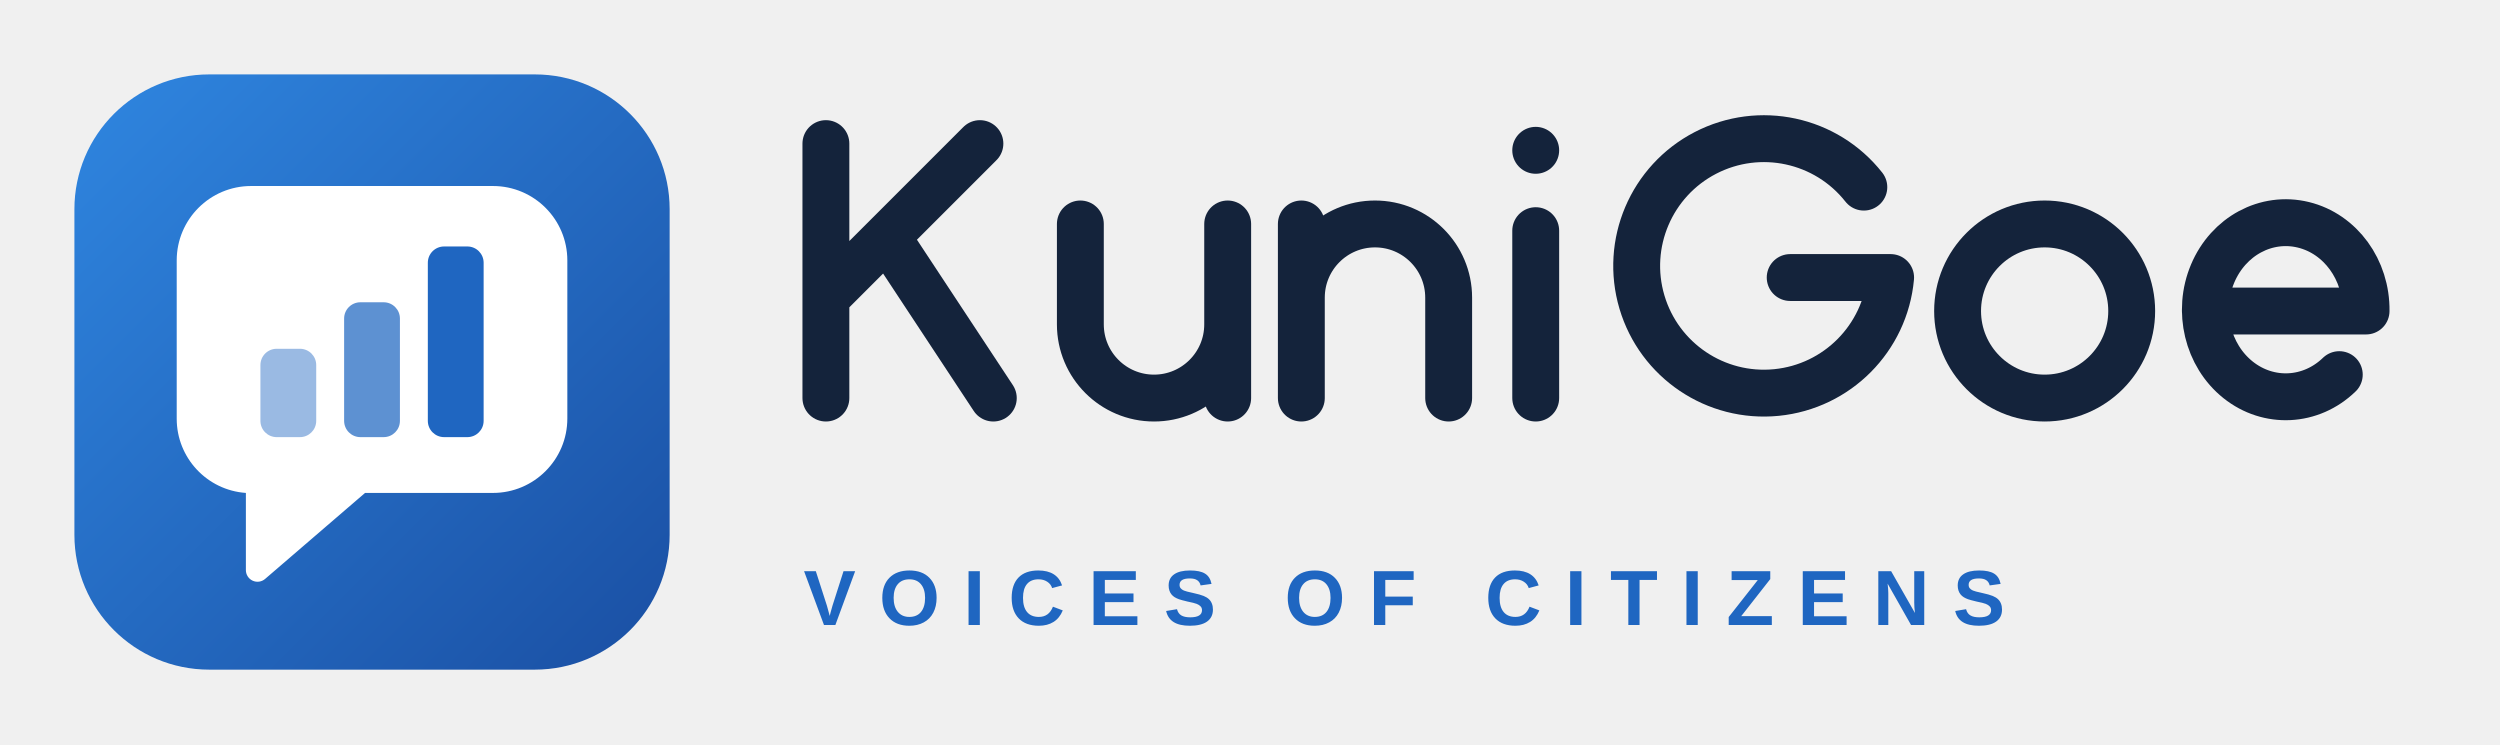
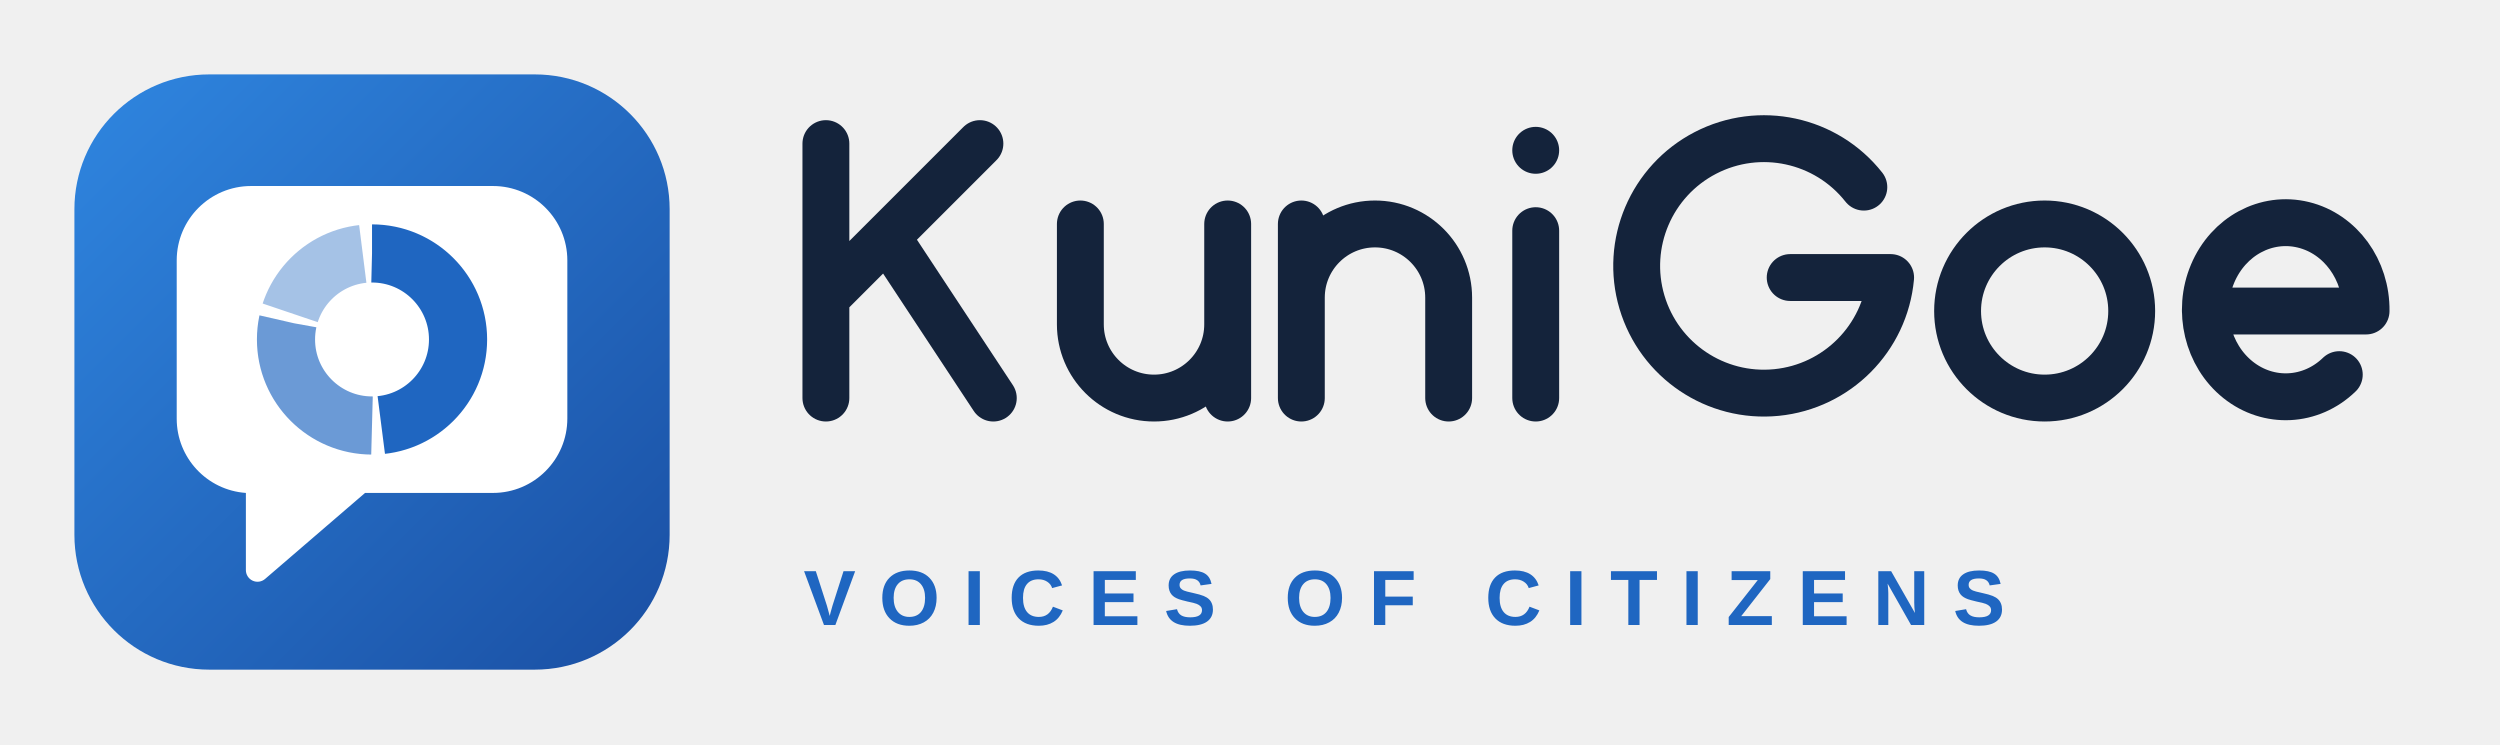
<svg xmlns="http://www.w3.org/2000/svg" viewBox="0 0 672 200" role="img" aria-label="KuniGoe - Voices of Citizens">
  <svg x="20" y="20" width="160" height="160" viewBox="0 0 512 512">
    <defs>
      <linearGradient id="bgl" x1="0" y1="0" x2="1" y2="1">
        <stop offset="0" stop-color="#2f86e0" />
        <stop offset="1" stop-color="#1a4fa3" />
      </linearGradient>
    </defs>
    <rect width="512" height="512" rx="116" fill="url(#bgl)" />
    <path fill="#fff" d="M152 96h208a64 64 0 0 1 64 64v136a64 64 0 0 1-64 64H250l-86 74a10 10 0 0 1-16.500-7.600V360a64 64 0 0 1-59.500-63.800V160a64 64 0 0 1 64-64z" />
-     <rect x="160" y="236" width="48" height="76" rx="14" fill="#1f66c1" opacity=".45" />
-     <rect x="232" y="196" width="48" height="116" rx="14" fill="#1f66c1" opacity=".72" />
-     <rect x="304" y="148" width="48" height="164" rx="14" fill="#1f66c1" />
+     <circle cx="256" cy="228" r="74" fill="none" stroke="#1f66c1" stroke-width="50" stroke-dasharray="224.5 465.0" stroke-dashoffset="0.0" opacity="1" transform="rotate(-90 256 228)" />
+     <circle cx="256" cy="228" r="74" fill="none" stroke="#1f66c1" stroke-width="50" stroke-dasharray="131.5 465.0" stroke-dashoffset="-232.5" opacity=".66" transform="rotate(-90 256 228)" />
+     <circle cx="256" cy="228" r="74" fill="none" stroke="#1f66c1" stroke-width="50" stroke-dasharray="85.0 465.0" stroke-dashoffset="-372.0" opacity=".4" transform="rotate(-90 256 228)" />
  </svg>
  <g transform="translate(222 26) scale(.9)" fill="none" stroke="#14233b" stroke-width="14" stroke-linecap="round" stroke-linejoin="round">
    <path d="M0 14V90 M46 14L2 58 M19 43L50 90" transform="translate(0 0)" />
    <path d="M0 38V68a22 22 0 0 0 44 0V38 M44 62V90" transform="translate(76 0)" />
    <path d="M0 38V90 M0 60a22 22 0 0 1 44 0V90" transform="translate(142 0)" />
    <path d="M0 40V90 M0 16v.01" transform="translate(212 0)" />
    <path d="M68 27A38 38 0 1 0 76 54H46" transform="translate(242 0)" />
    <path d="M0 64a26 26 0 1 0 52 0a26 26 0 1 0-52 0" transform="translate(338 0)" />
    <path d="M2 64H50A24 26 0 1 0 42 83" transform="translate(410 0)" />
  </g>
  <text x="216" y="168" font-family="Arial, 'Liberation Sans', Helvetica, sans-serif" font-size="21" font-weight="700" letter-spacing="6.300" fill="#1f66c1">VOICES OF CITIZENS</text>
</svg>
